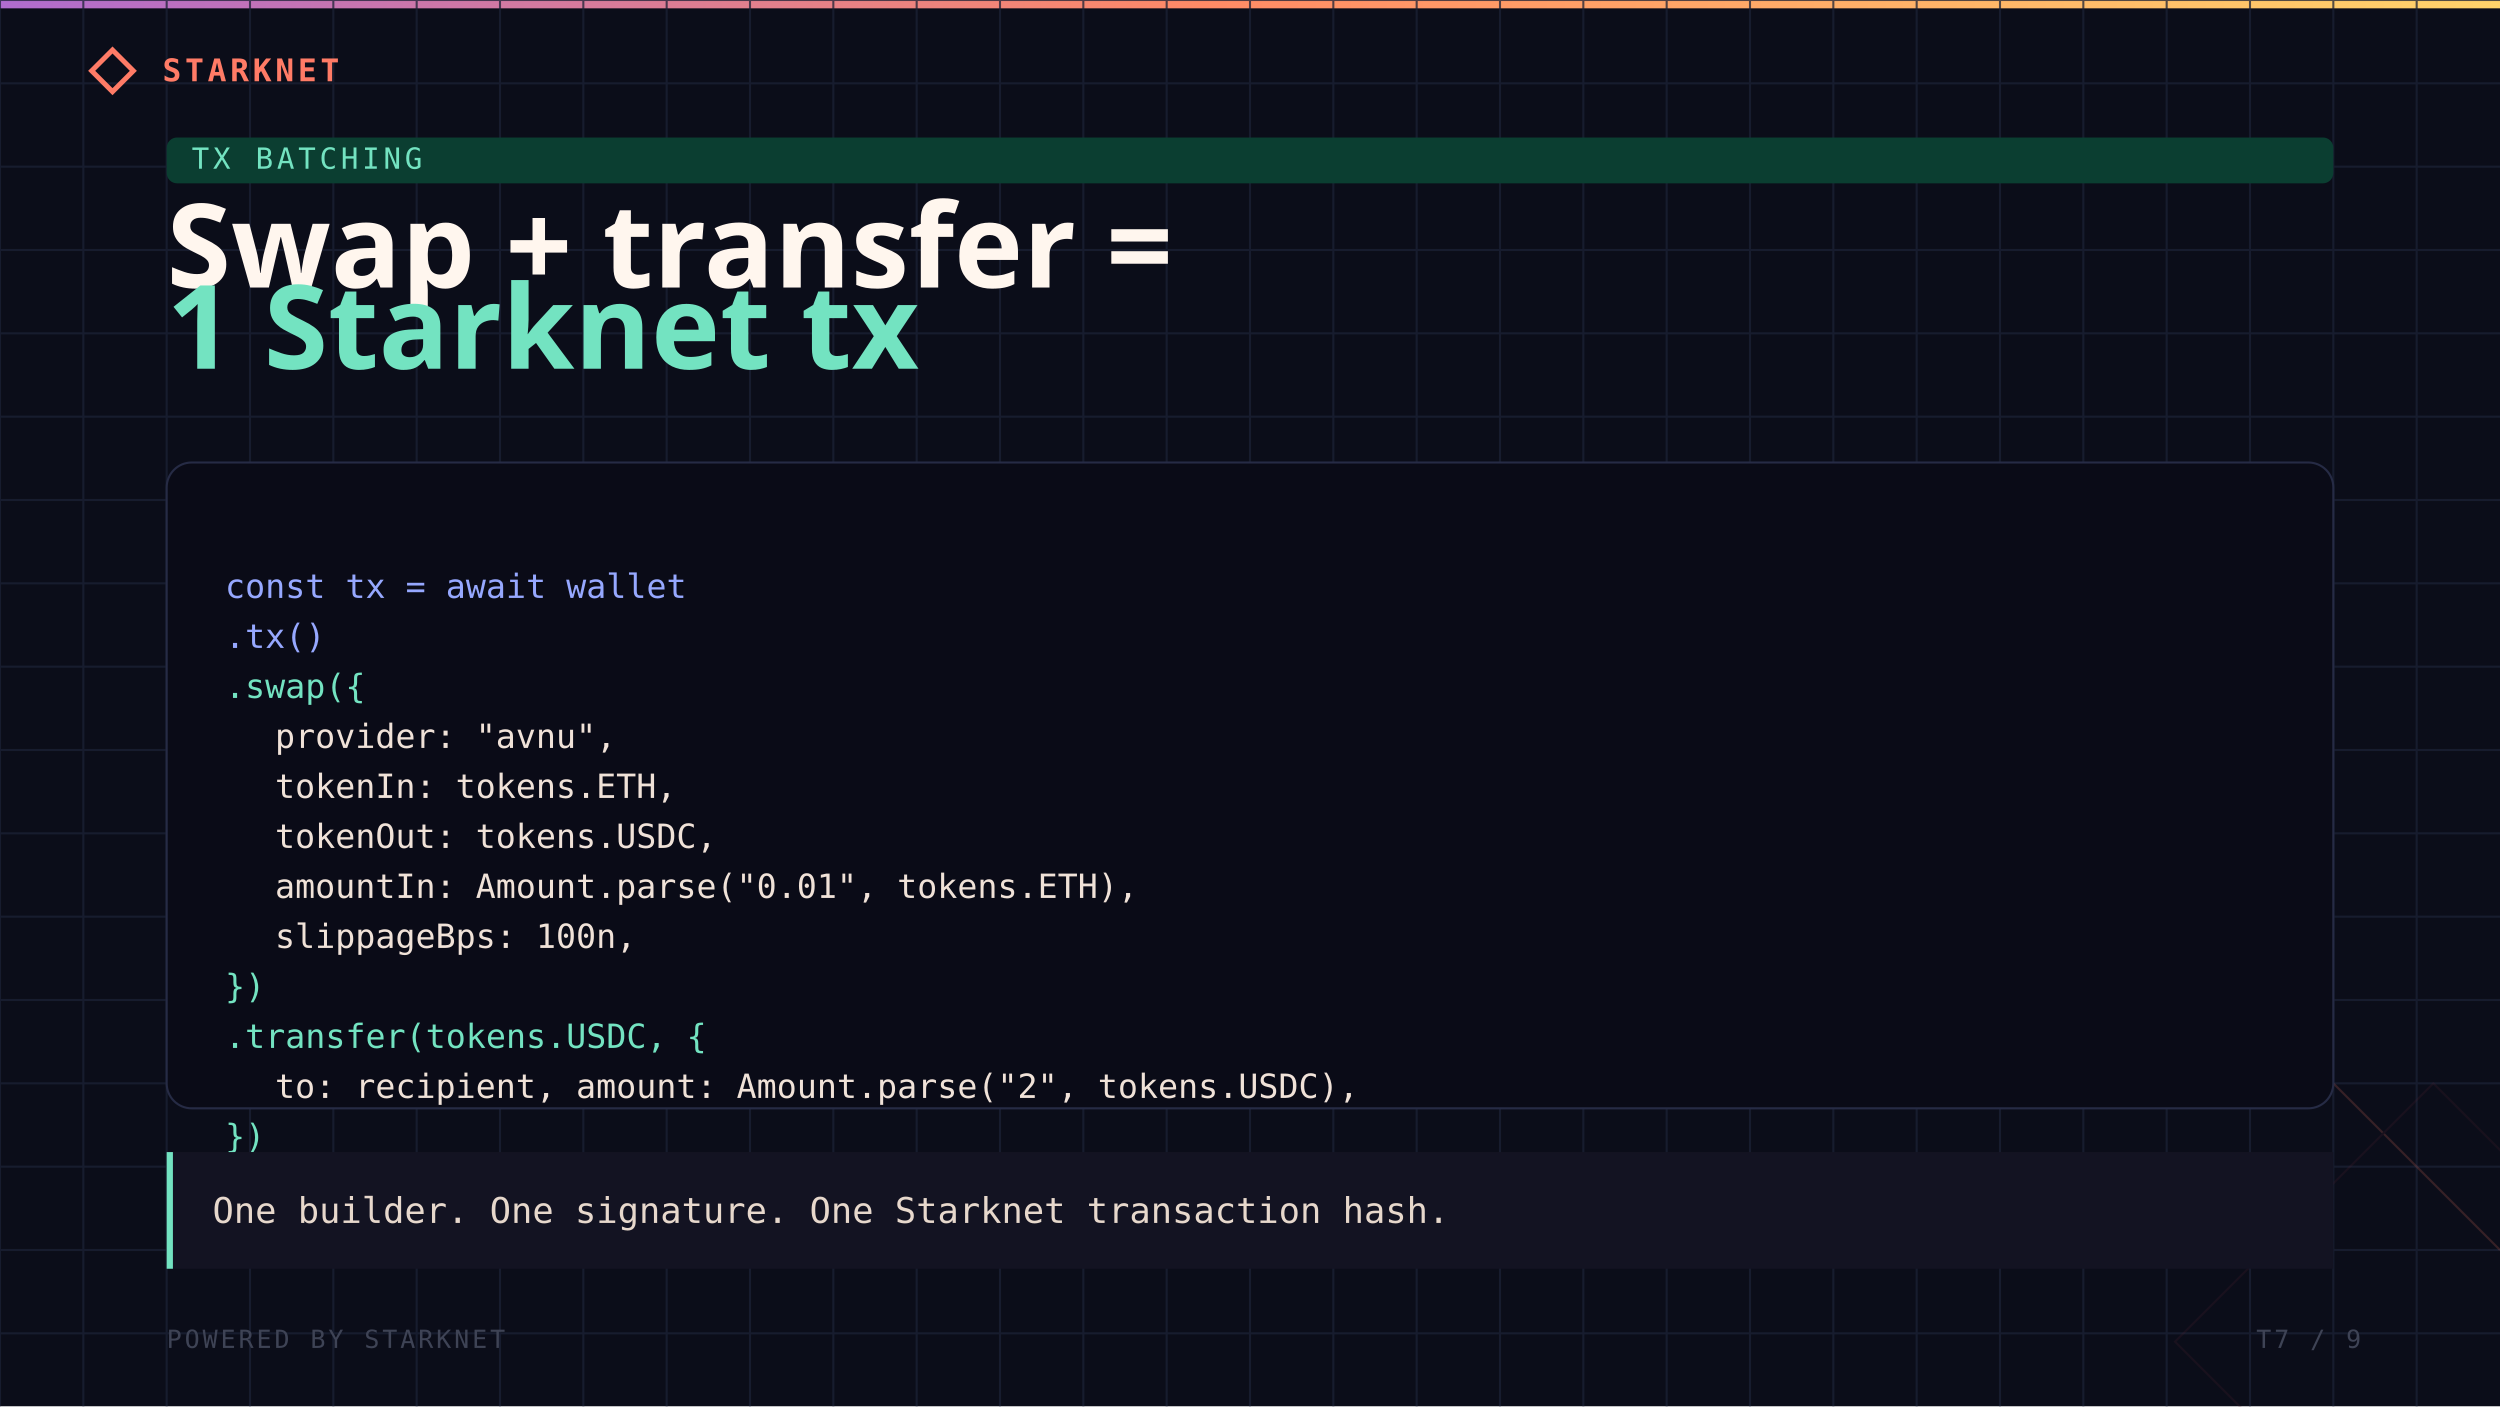
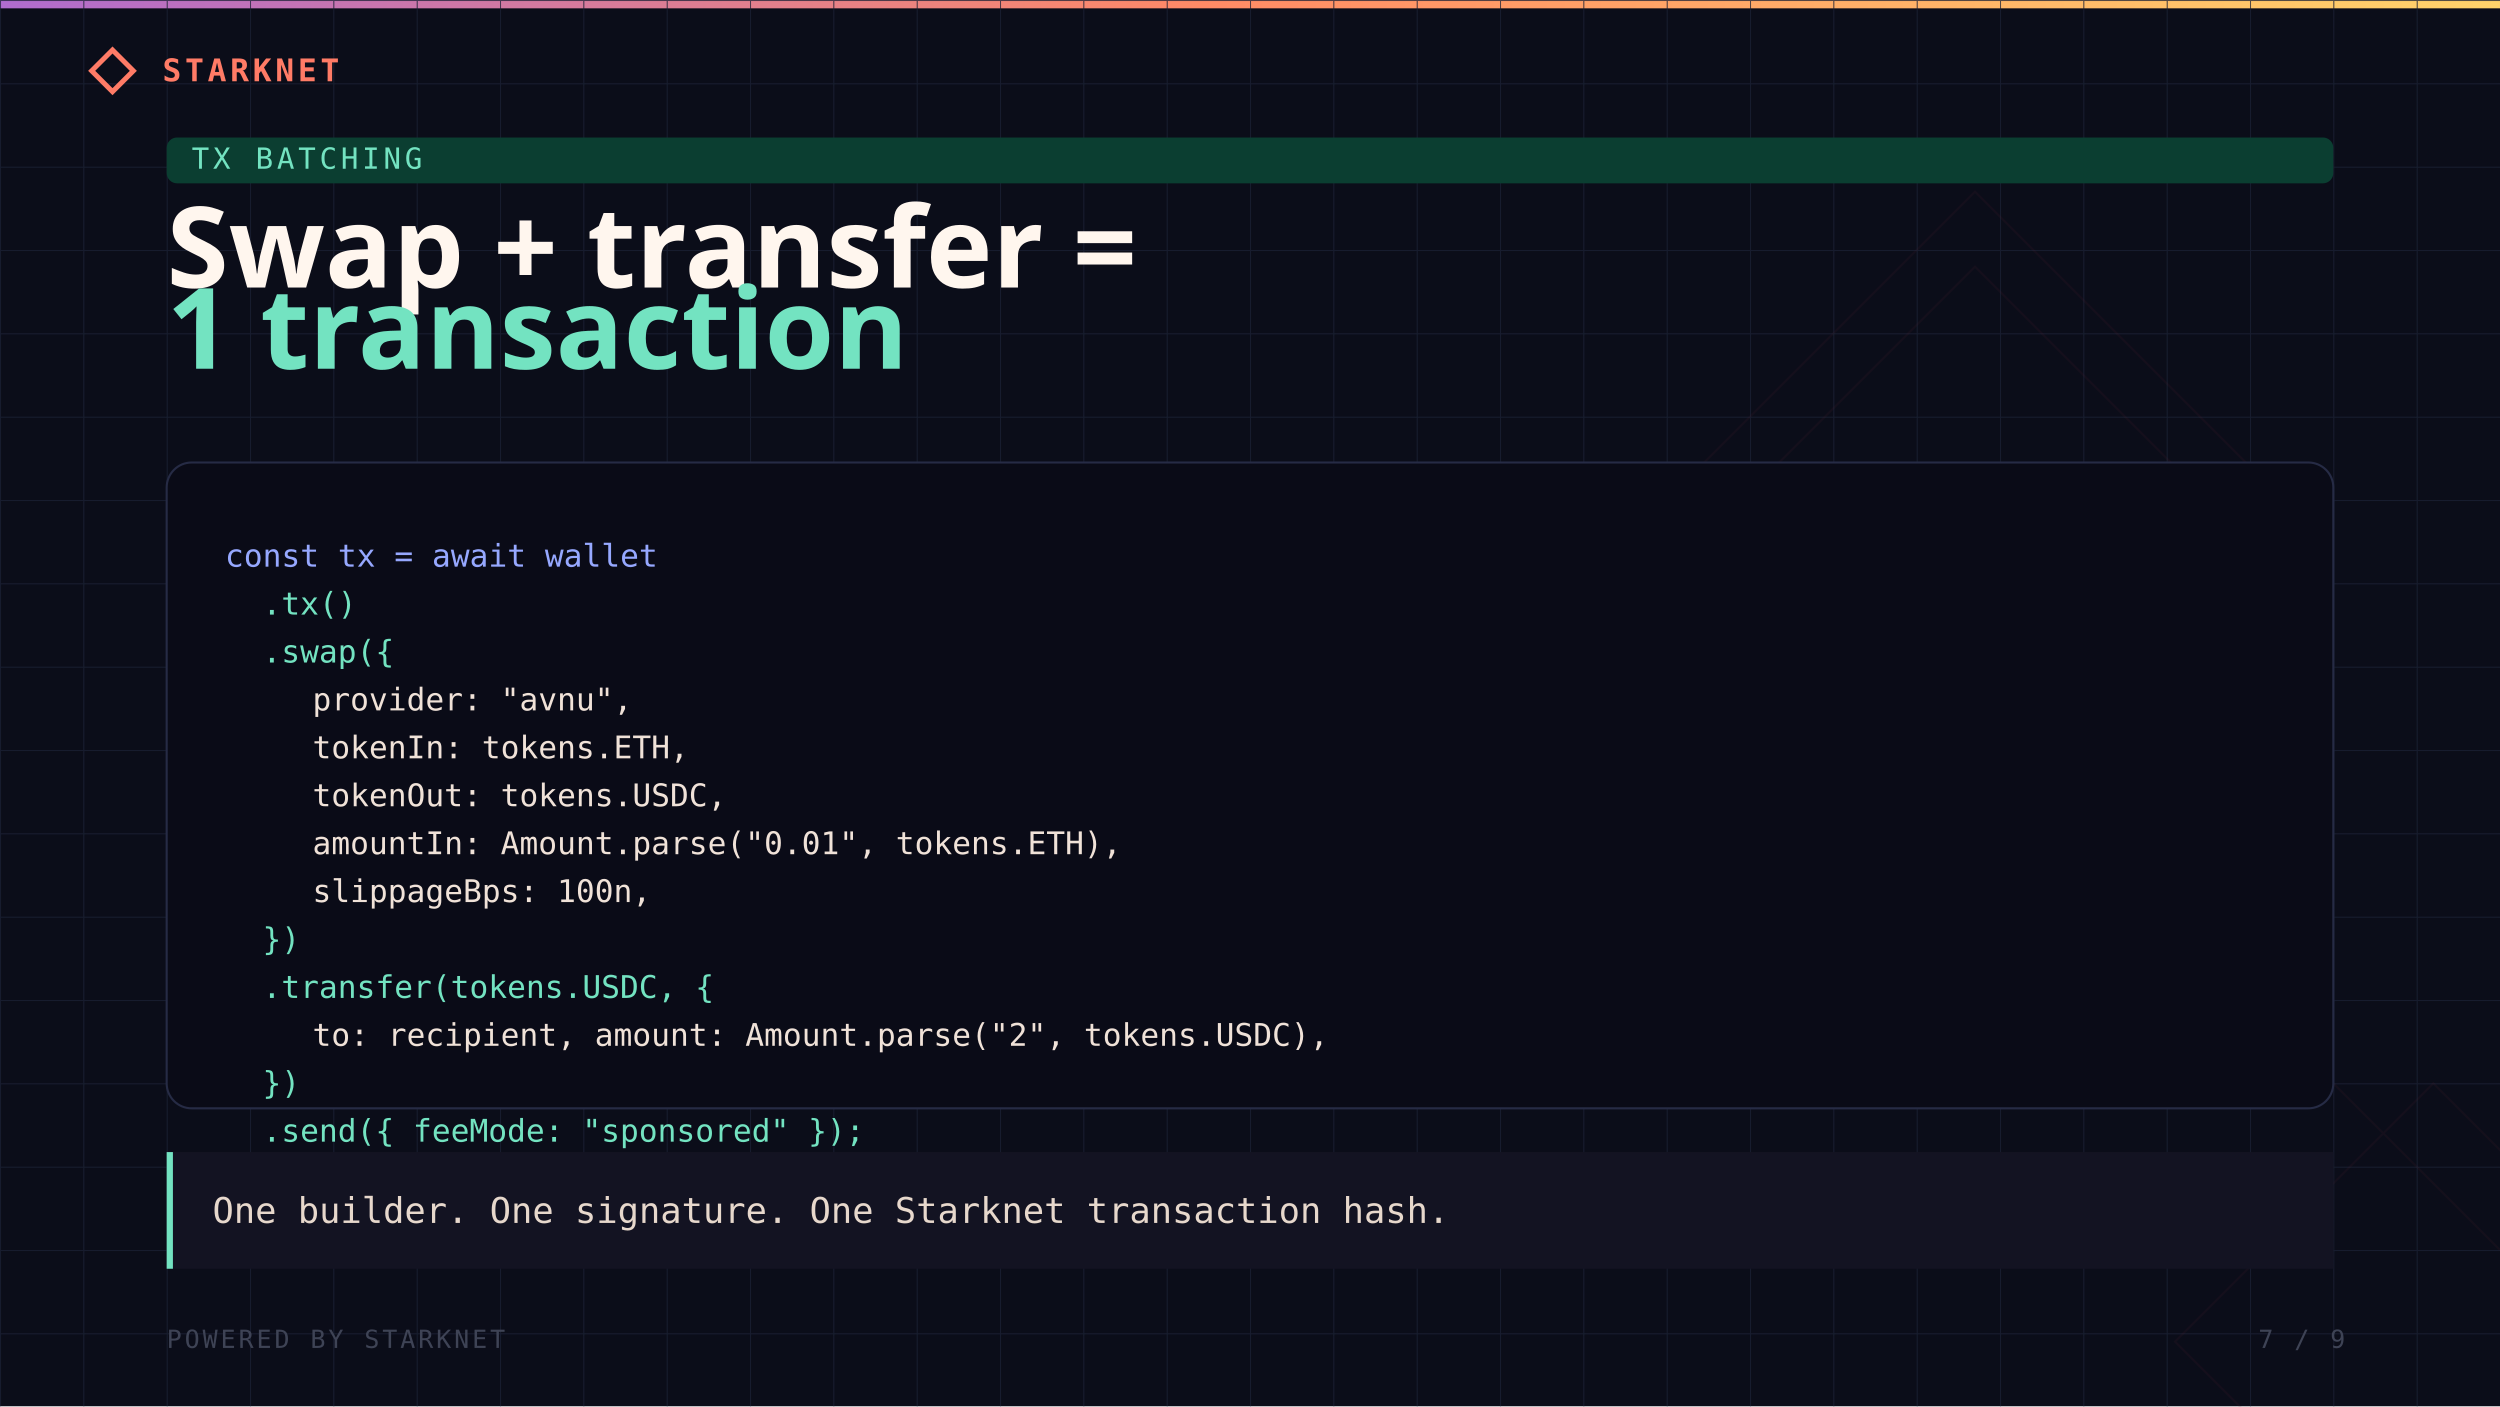
<svg xmlns="http://www.w3.org/2000/svg" width="1200" height="675" viewBox="0 0 1200 675" fill="none">
+   <defs>
+     <linearGradient id="topGradient09" x1="0" y1="2" x2="1200" y2="2" gradientUnits="userSpaceOnUse">
+       <stop stop-color="#B06CCF" />
+       <stop offset="0.48" stop-color="#FF8A66" />
+       <stop offset="1" stop-color="#FFD36A" />
+     </linearGradient>
+     <pattern id="grid09" width="40" height="40" patternUnits="userSpaceOnUse">
+       <path d="M40 0H0V40" fill="none" stroke="#1B2235" />
+     </pattern>
+   </defs>
  <rect width="1200" height="675" fill="#0B0D19" />
-   <rect width="1200" height="4" fill="url(#paint0_linear_09)" />
-   <g opacity="0.75">
-     <path d="M0 0H1200" stroke="#1B2235" />
-     <path d="M0 40H1200" stroke="#1B2235" />
-     <path d="M0 80H1200" stroke="#1B2235" />
-     <path d="M0 120H1200" stroke="#1B2235" />
-     <path d="M0 160H1200" stroke="#1B2235" />
-     <path d="M0 200H1200" stroke="#1B2235" />
-     <path d="M0 240H1200" stroke="#1B2235" />
-     <path d="M0 280H1200" stroke="#1B2235" />
-     <path d="M0 320H1200" stroke="#1B2235" />
-     <path d="M0 360H1200" stroke="#1B2235" />
-     <path d="M0 400H1200" stroke="#1B2235" />
-     <path d="M0 440H1200" stroke="#1B2235" />
-     <path d="M0 480H1200" stroke="#1B2235" />
-     <path d="M0 520H1200" stroke="#1B2235" />
-     <path d="M0 560H1200" stroke="#1B2235" />
-     <path d="M0 600H1200" stroke="#1B2235" />
-     <path d="M0 640H1200" stroke="#1B2235" />
-     <path d="M0 0V675" stroke="#1B2235" />
-     <path d="M40 0V675" stroke="#1B2235" />
-     <path d="M80 0V675" stroke="#1B2235" />
-     <path d="M120 0V675" stroke="#1B2235" />
-     <path d="M160 0V675" stroke="#1B2235" />
-     <path d="M200 0V675" stroke="#1B2235" />
-     <path d="M240 0V675" stroke="#1B2235" />
-     <path d="M280 0V675" stroke="#1B2235" />
-     <path d="M320 0V675" stroke="#1B2235" />
-     <path d="M360 0V675" stroke="#1B2235" />
-     <path d="M400 0V675" stroke="#1B2235" />
-     <path d="M440 0V675" stroke="#1B2235" />
-     <path d="M480 0V675" stroke="#1B2235" />
-     <path d="M520 0V675" stroke="#1B2235" />
-     <path d="M560 0V675" stroke="#1B2235" />
-     <path d="M600 0V675" stroke="#1B2235" />
-     <path d="M640 0V675" stroke="#1B2235" />
-     <path d="M680 0V675" stroke="#1B2235" />
-     <path d="M720 0V675" stroke="#1B2235" />
-     <path d="M760 0V675" stroke="#1B2235" />
-     <path d="M800 0V675" stroke="#1B2235" />
-     <path d="M840 0V675" stroke="#1B2235" />
-     <path d="M880 0V675" stroke="#1B2235" />
-     <path d="M920 0V675" stroke="#1B2235" />
-     <path d="M960 0V675" stroke="#1B2235" />
-     <path d="M1000 0V675" stroke="#1B2235" />
-     <path d="M1040 0V675" stroke="#1B2235" />
-     <path d="M1080 0V675" stroke="#1B2235" />
-     <path d="M1120 0V675" stroke="#1B2235" />
-     <path d="M1160 0V675" stroke="#1B2235" />
-   </g>
-   <g opacity="0.18">
-     <path d="M1120 520L1200 600" stroke="#FF7B66" />
+   <rect width="1200" height="4" fill="url(#topGradient09)" />
+   <rect width="1200" height="675" fill="url(#grid09)" opacity="0.75" />
+   <g opacity="0.12">
+     <path d="M948 92L1108 252L948 412L788 252L948 92Z" stroke="#5B2331" />
+     <path d="M948 128L1072 252L948 376L824 252L948 128Z" stroke="#5B2331" />
+     <path d="M1120 520L1200 600" stroke="#5B2331" />
    <path d="M1044 644L1168 520L1292 644L1168 768L1044 644Z" stroke="#5B2331" />
  </g>
-   <g>
-     <path d="M44 34L54 24L64 34L54 44L44 34Z" stroke="#FF7B66" stroke-width="2.4" />
-     <text x="78" y="39" fill="#FF7B66" font-family="JetBrains Mono, monospace" font-size="15" font-weight="700" letter-spacing="1.8">STARKNET</text>
-   </g>
+   <path d="M44 34L54 24L64 34L54 44L44 34Z" stroke="#FF7B66" stroke-width="2.4" />
+   <text x="78" y="39" fill="#FF7B66" font-family="JetBrains Mono, monospace" font-size="15" font-weight="700" letter-spacing="1.8">STARKNET</text>
  <rect x="80" y="66" width="1040" height="22" rx="5" fill="#0B3E31" />
  <text x="92" y="81" fill="#73E3C1" font-family="JetBrains Mono, monospace" font-size="14" letter-spacing="1.8">TX BATCHING</text>
-   <text x="80" y="138" fill="#FFF6EE" font-family="Space Grotesk, sans-serif" font-size="56" font-weight="700">Swap + transfer =</text>
-   <text x="80" y="177" fill="#73E3C1" font-family="Space Grotesk, sans-serif" font-size="56" font-weight="700">1 Starknet tx</text>
+   <text x="80" y="138" fill="#FFF6EE" font-family="Space Grotesk, sans-serif" font-size="54" font-weight="700">Swap + transfer =</text>
+   <text x="80" y="177" fill="#73E3C1" font-family="Space Grotesk, sans-serif" font-size="54" font-weight="700">1 transaction</text>
  <rect x="80" y="222" width="1040" height="310" rx="12" fill="#0A0B17" stroke="#262B45" />
-   <text x="108" y="287" fill="#96A8FF" font-family="JetBrains Mono, monospace" font-size="16">const tx = await wallet</text>
-   <text x="108" y="311" fill="#96A8FF" font-family="JetBrains Mono, monospace" font-size="16">  .tx()</text>
-   <text x="108" y="335" fill="#73E3C1" font-family="JetBrains Mono, monospace" font-size="16">  .swap({</text>
-   <text x="132" y="359" fill="#F0E2D8" font-family="JetBrains Mono, monospace" font-size="16">provider: "avnu",</text>
-   <text x="132" y="383" fill="#F0E2D8" font-family="JetBrains Mono, monospace" font-size="16">tokenIn: tokens.ETH,</text>
-   <text x="132" y="407" fill="#F0E2D8" font-family="JetBrains Mono, monospace" font-size="16">tokenOut: tokens.USDC,</text>
-   <text x="132" y="431" fill="#F0E2D8" font-family="JetBrains Mono, monospace" font-size="16">amountIn: Amount.parse("0.01", tokens.ETH),</text>
-   <text x="132" y="455" fill="#F0E2D8" font-family="JetBrains Mono, monospace" font-size="16">slippageBps: 100n,</text>
-   <text x="108" y="479" fill="#73E3C1" font-family="JetBrains Mono, monospace" font-size="16">  })</text>
-   <text x="108" y="503" fill="#73E3C1" font-family="JetBrains Mono, monospace" font-size="16">  .transfer(tokens.USDC, {</text>
-   <text x="132" y="527" fill="#F0E2D8" font-family="JetBrains Mono, monospace" font-size="16">to: recipient, amount: Amount.parse("2", tokens.USDC),</text>
-   <text x="108" y="551" fill="#73E3C1" font-family="JetBrains Mono, monospace" font-size="16">  })</text>
-   <text x="108" y="575" fill="#73E3C1" font-family="JetBrains Mono, monospace" font-size="16">  .send({ feeMode: "sponsored" });</text>
+   <text x="108" y="272" fill="#96A8FF" font-family="JetBrains Mono, monospace" font-size="15">const tx = await wallet</text>
+   <text x="126" y="295" fill="#73E3C1" font-family="JetBrains Mono, monospace" font-size="15">.tx()</text>
+   <text x="126" y="318" fill="#73E3C1" font-family="JetBrains Mono, monospace" font-size="15">.swap({</text>
+   <text x="150" y="341" fill="#F0E2D8" font-family="JetBrains Mono, monospace" font-size="15">provider: "avnu",</text>
+   <text x="150" y="364" fill="#F0E2D8" font-family="JetBrains Mono, monospace" font-size="15">tokenIn: tokens.ETH,</text>
+   <text x="150" y="387" fill="#F0E2D8" font-family="JetBrains Mono, monospace" font-size="15">tokenOut: tokens.USDC,</text>
+   <text x="150" y="410" fill="#F0E2D8" font-family="JetBrains Mono, monospace" font-size="15">amountIn: Amount.parse("0.01", tokens.ETH),</text>
+   <text x="150" y="433" fill="#F0E2D8" font-family="JetBrains Mono, monospace" font-size="15">slippageBps: 100n,</text>
+   <text x="126" y="456" fill="#73E3C1" font-family="JetBrains Mono, monospace" font-size="15">})</text>
+   <text x="126" y="479" fill="#73E3C1" font-family="JetBrains Mono, monospace" font-size="15">.transfer(tokens.USDC, {</text>
+   <text x="150" y="502" fill="#F0E2D8" font-family="JetBrains Mono, monospace" font-size="15">to: recipient, amount: Amount.parse("2", tokens.USDC),</text>
+   <text x="126" y="525" fill="#73E3C1" font-family="JetBrains Mono, monospace" font-size="15">})</text>
+   <text x="126" y="548" fill="#73E3C1" font-family="JetBrains Mono, monospace" font-size="15">.send({ feeMode: "sponsored" });</text>
  <rect x="80" y="553" width="1040" height="56" fill="#131322" />
  <rect x="80" y="553" width="3" height="56" fill="#73E3C1" />
  <text x="102" y="587" fill="#E7D8CC" font-family="JetBrains Mono, monospace" font-size="17">One builder. One signature. One Starknet transaction hash.</text>
  <text x="80" y="647" fill="#3E4355" font-family="JetBrains Mono, monospace" font-size="12" letter-spacing="1.4">POWERED BY STARKNET</text>
-   <text x="1083" y="647" fill="#3E4355" font-family="JetBrains Mono, monospace" font-size="12" letter-spacing="1.4">T7 / 9</text>
-   <defs>
-     <linearGradient id="paint0_linear_09" x1="0" y1="2" x2="1200" y2="2" gradientUnits="userSpaceOnUse">
-       <stop stop-color="#B06CCF" />
-       <stop offset="0.48" stop-color="#FF8A66" />
-       <stop offset="1" stop-color="#FFD36A" />
-     </linearGradient>
-   </defs>
+   <text x="1084" y="647" fill="#3E4355" font-family="JetBrains Mono, monospace" font-size="12" letter-spacing="1.4">7 / 9</text>
</svg>
